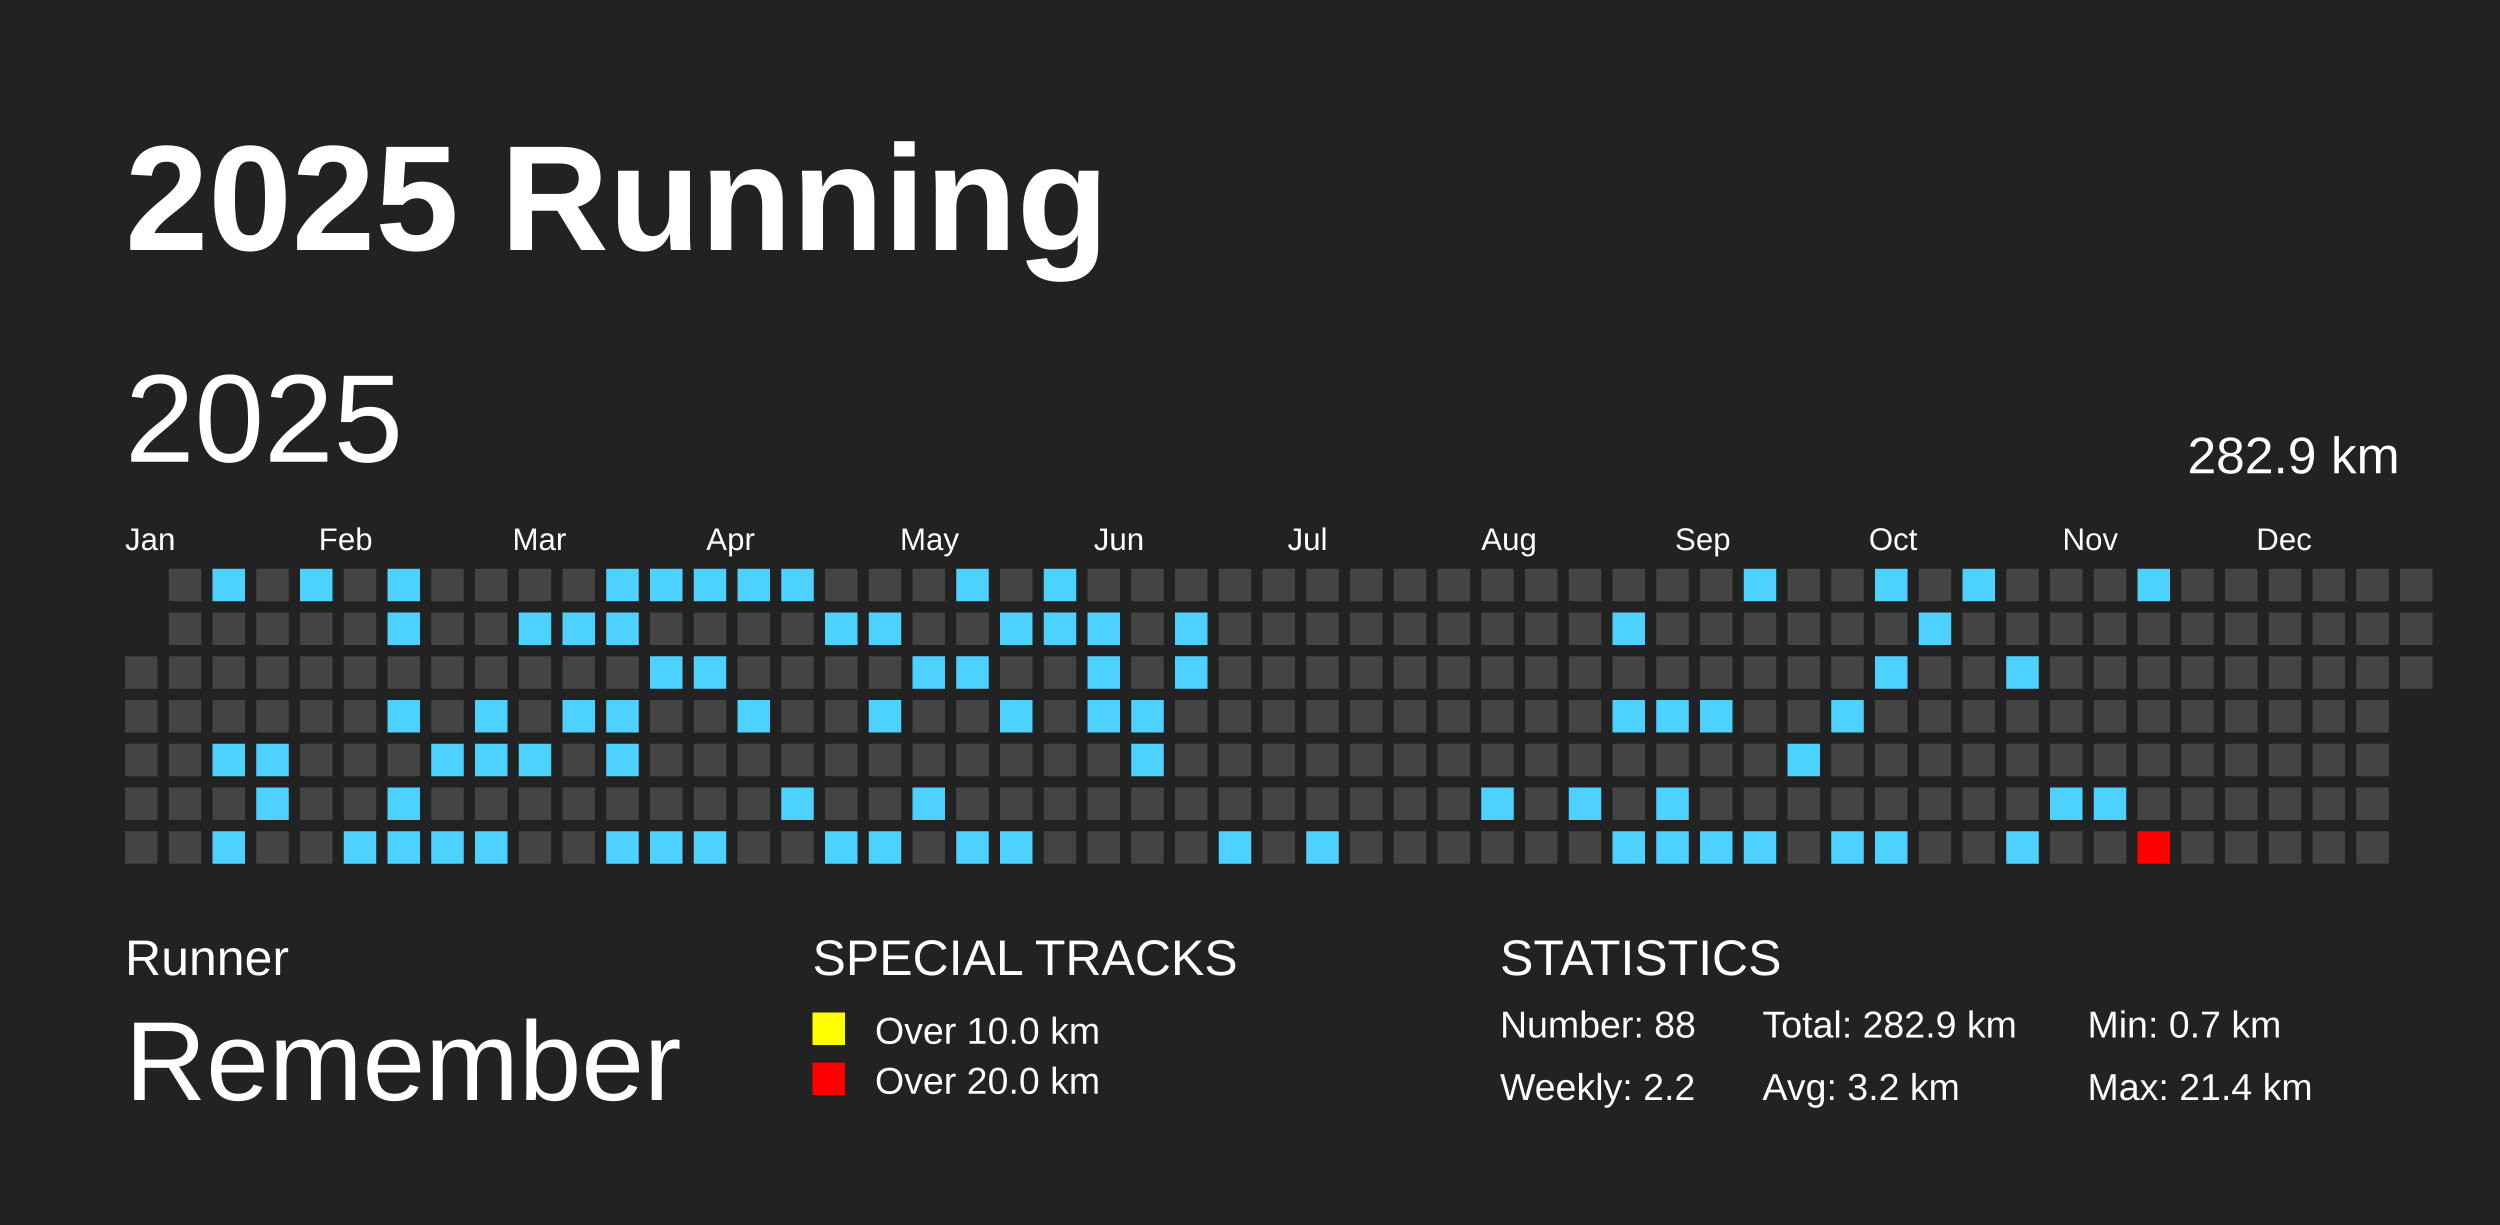
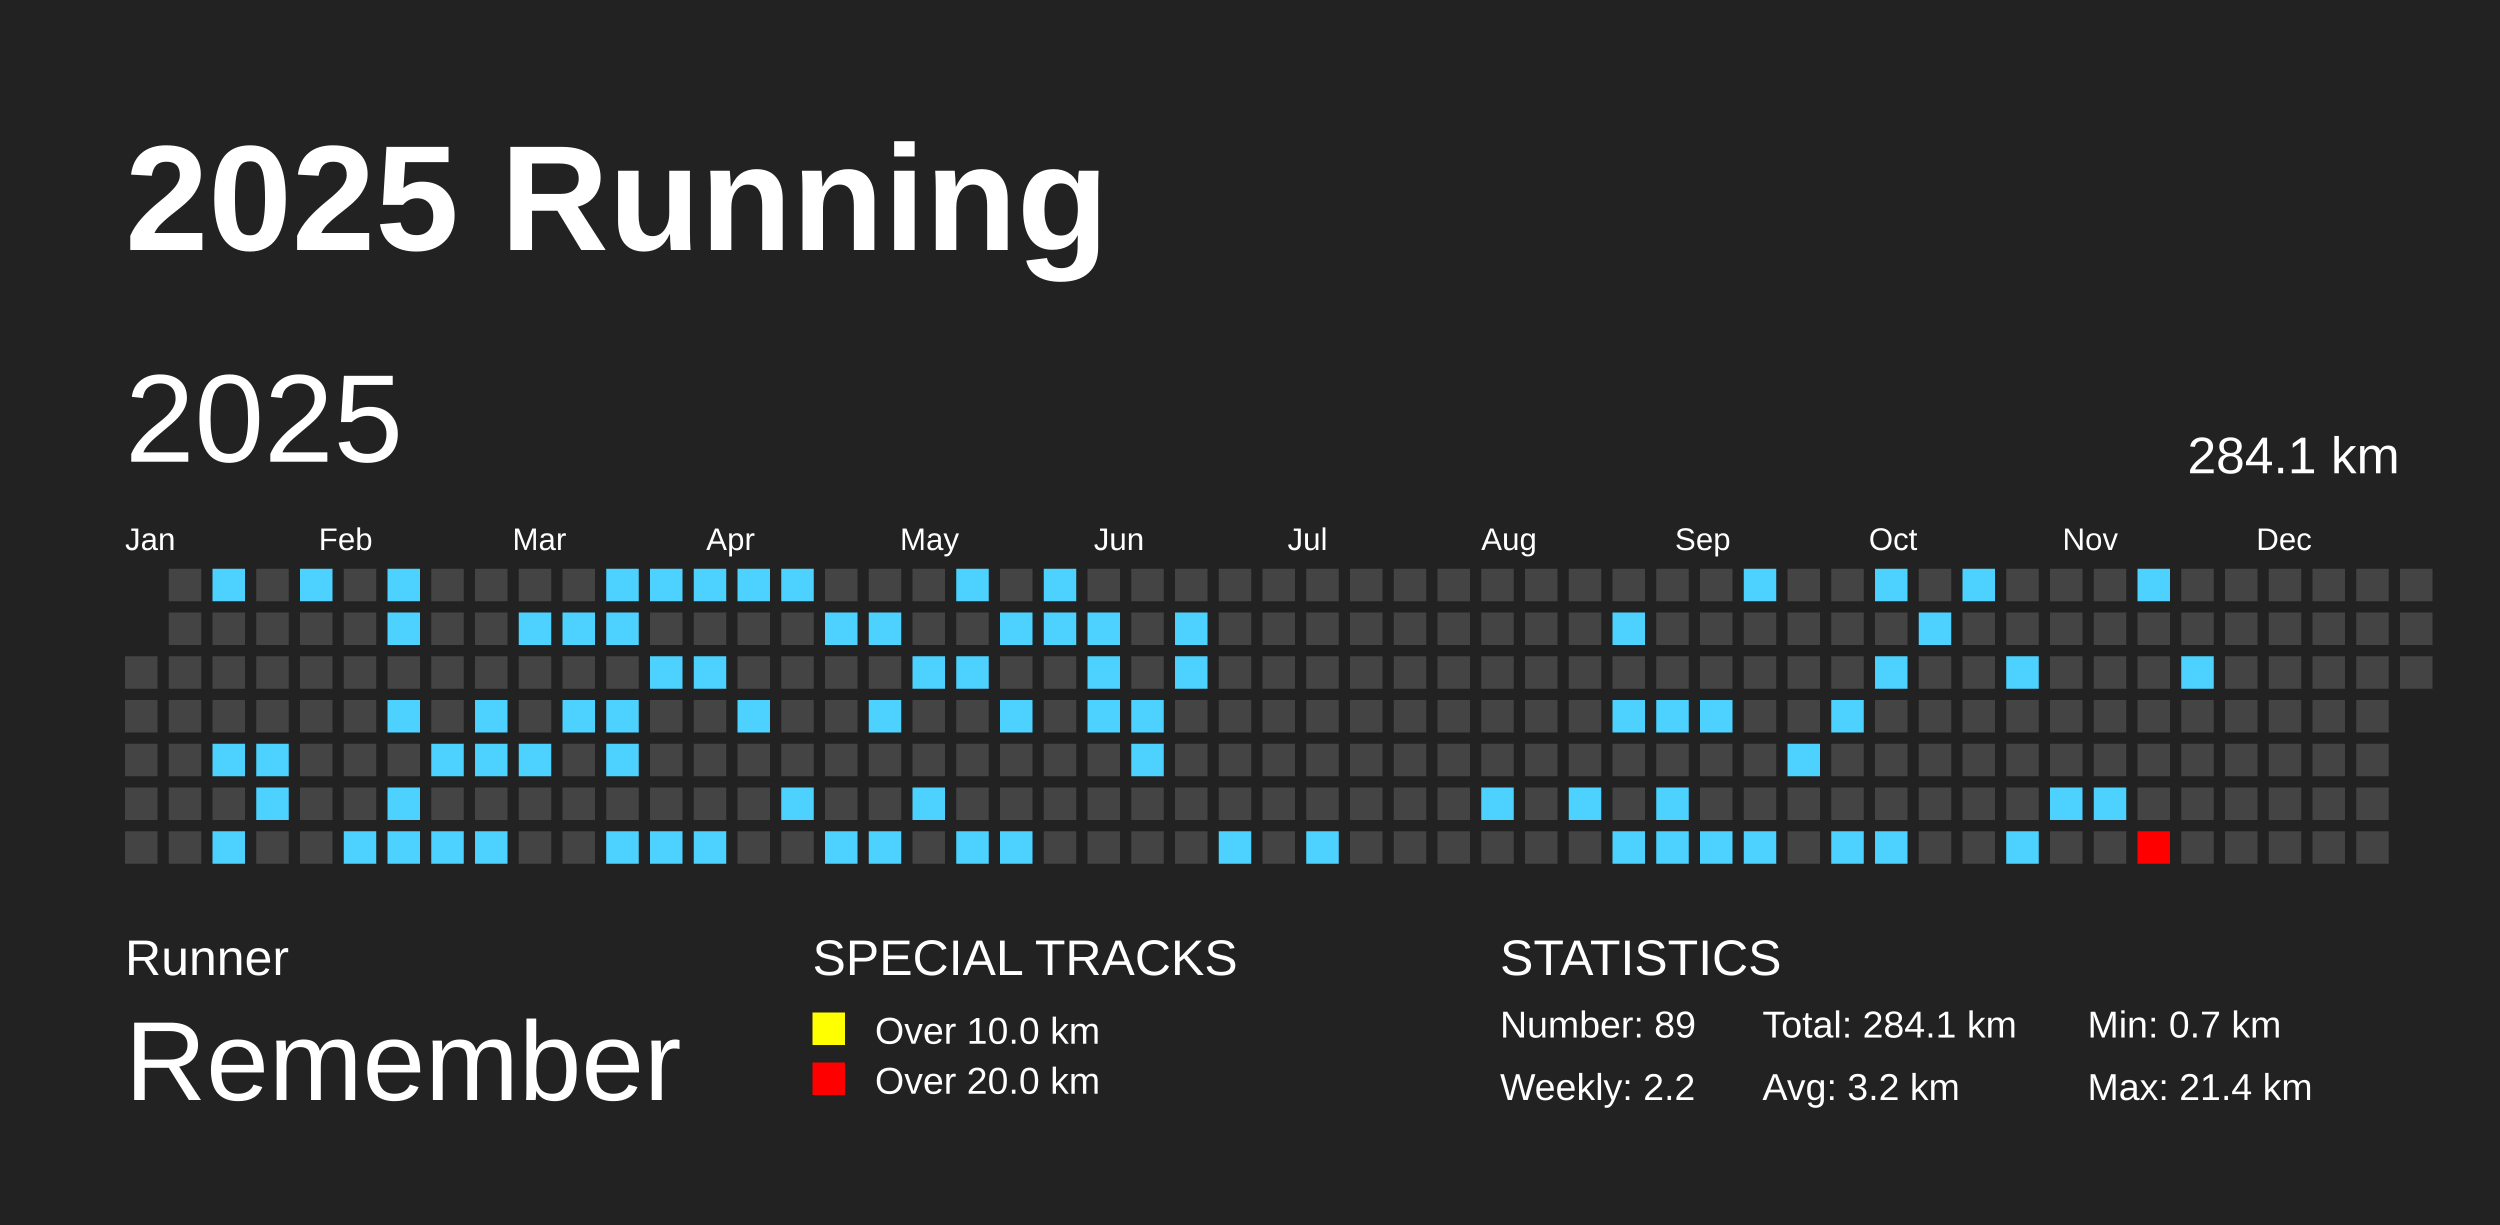
<svg xmlns="http://www.w3.org/2000/svg" baseProfile="full" height="98mm" version="1.1" viewBox="0,0,200,98" width="200mm">
  <defs />
  <rect fill="#222222" height="98" width="200" x="0" y="0" />
  <text fill="#FFFFFF" style="font-size:12px; font-family:Arial; font-weight:bold;" x="10" y="20">2025 Running</text>
  <text fill="#FFFFFF" style="font-size:4px; font-family:Arial" x="10" y="78">Runner</text>
  <text fill="#FFFFFF" style="font-size:9px; font-family:Arial" x="10" y="88">Remember</text>
  <text fill="#FFFFFF" style="font-size:4px; font-family:Arial" x="65" y="78">SPECIAL TRACKS</text>
  <rect fill="yellow" height="2.6" width="2.6" x="65" y="81" />
  <text fill="#FFFFFF" style="font-size:3px; font-family:Arial" x="70" y="83.5">Over 10.0 km</text>
  <rect fill="red" height="2.6" width="2.6" x="65" y="85" />
  <text fill="#FFFFFF" style="font-size:3px; font-family:Arial" x="70" y="87.5">Over 20.0 km</text>
  <text fill="#FFFFFF" style="font-size:4px; font-family:Arial" x="120" y="78">STATISTICS</text>
-   <text fill="#FFFFFF" style="font-size:3px; font-family:Arial" x="120" y="83">Number: 88</text>
+   <text fill="#FFFFFF" style="font-size:3px; font-family:Arial" x="120" y="83">Number: 89</text>
  <text fill="#FFFFFF" style="font-size:3px; font-family:Arial" x="120" y="88">Weekly: 2.2</text>
-   <text fill="#FFFFFF" style="font-size:3px; font-family:Arial" x="141" y="83">Total: 282.9 km</text>
+   <text fill="#FFFFFF" style="font-size:3px; font-family:Arial" x="141" y="83">Total: 284.1 km</text>
  <text fill="#FFFFFF" style="font-size:3px; font-family:Arial" x="141" y="88">Avg: 3.2 km</text>
  <text fill="#FFFFFF" style="font-size:3px; font-family:Arial" x="167" y="83">Min: 0.7 km</text>
  <text fill="#FFFFFF" style="font-size:3px; font-family:Arial" x="167" y="88">Max: 21.4 km</text>
  <text dominant-baseline="hanging" fill="#FFFFFF" style="font-size:10.0px; font-family:Arial;" x="10" y="30">2025</text>
-   <text dominant-baseline="hanging" fill="#FFFFFF" style="font-size:4.125px; font-family:Arial;" x="175" y="35">282.9 km</text>
+   <text dominant-baseline="hanging" fill="#FFFFFF" style="font-size:4.125px; font-family:Arial;" x="175" y="35">284.1 km</text>
  <text fill="#FFFFFF" style="font-size:2.5px; font-family:Arial" x="10.0" y="44">Jan</text>
  <text fill="#FFFFFF" style="font-size:2.5px; font-family:Arial" x="25.5" y="44">Feb</text>
  <text fill="#FFFFFF" style="font-size:2.5px; font-family:Arial" x="41.0" y="44">Mar</text>
  <text fill="#FFFFFF" style="font-size:2.5px; font-family:Arial" x="56.5" y="44">Apr</text>
  <text fill="#FFFFFF" style="font-size:2.5px; font-family:Arial" x="72.0" y="44">May</text>
  <text fill="#FFFFFF" style="font-size:2.5px; font-family:Arial" x="87.5" y="44">Jun</text>
  <text fill="#FFFFFF" style="font-size:2.5px; font-family:Arial" x="103.0" y="44">Jul</text>
  <text fill="#FFFFFF" style="font-size:2.5px; font-family:Arial" x="118.5" y="44">Aug</text>
  <text fill="#FFFFFF" style="font-size:2.5px; font-family:Arial" x="134.0" y="44">Sep</text>
  <text fill="#FFFFFF" style="font-size:2.5px; font-family:Arial" x="149.5" y="44">Oct</text>
  <text fill="#FFFFFF" style="font-size:2.5px; font-family:Arial" x="165.0" y="44">Nov</text>
  <text fill="#FFFFFF" style="font-size:2.5px; font-family:Arial" x="180.5" y="44">Dec</text>
  <rect fill="#444444" height="2.6" width="2.6" x="10.0" y="52.5" />
  <rect fill="#444444" height="2.6" width="2.6" x="10.0" y="56.0" />
  <rect fill="#444444" height="2.6" width="2.6" x="10.0" y="59.5" />
  <rect fill="#444444" height="2.6" width="2.6" x="10.0" y="63.0" />
  <rect fill="#444444" height="2.6" width="2.6" x="10.0" y="66.5" />
  <rect fill="#444444" height="2.6" width="2.6" x="13.5" y="45.5" />
  <rect fill="#444444" height="2.6" width="2.6" x="13.5" y="49.0" />
  <rect fill="#444444" height="2.6" width="2.6" x="13.5" y="52.5" />
  <rect fill="#444444" height="2.6" width="2.6" x="13.5" y="56.0" />
  <rect fill="#444444" height="2.6" width="2.6" x="13.5" y="59.5" />
  <rect fill="#444444" height="2.6" width="2.6" x="13.5" y="63.0" />
  <rect fill="#444444" height="2.6" width="2.6" x="13.5" y="66.5" />
  <rect fill="#4dd2ff" height="2.6" width="2.6" x="17.0" y="45.5" />
  <rect fill="#444444" height="2.6" width="2.6" x="17.0" y="49.0" />
  <rect fill="#444444" height="2.6" width="2.6" x="17.0" y="52.5" />
  <rect fill="#444444" height="2.6" width="2.6" x="17.0" y="56.0" />
  <rect fill="#4dd2ff" height="2.6" width="2.6" x="17.0" y="59.5" />
  <rect fill="#444444" height="2.6" width="2.6" x="17.0" y="63.0" />
  <rect fill="#4dd2ff" height="2.6" width="2.6" x="17.0" y="66.5" />
  <rect fill="#444444" height="2.6" width="2.6" x="20.5" y="45.5" />
  <rect fill="#444444" height="2.6" width="2.6" x="20.5" y="49.0" />
  <rect fill="#444444" height="2.6" width="2.6" x="20.5" y="52.5" />
  <rect fill="#444444" height="2.6" width="2.6" x="20.5" y="56.0" />
  <rect fill="#4dd2ff" height="2.6" width="2.6" x="20.5" y="59.5" />
  <rect fill="#4dd2ff" height="2.6" width="2.6" x="20.5" y="63.0" />
  <rect fill="#444444" height="2.6" width="2.6" x="20.5" y="66.5" />
  <rect fill="#4dd2ff" height="2.6" width="2.6" x="24.0" y="45.5" />
  <rect fill="#444444" height="2.6" width="2.6" x="24.0" y="49.0" />
  <rect fill="#444444" height="2.6" width="2.6" x="24.0" y="52.5" />
  <rect fill="#444444" height="2.6" width="2.6" x="24.0" y="56.0" />
  <rect fill="#444444" height="2.6" width="2.6" x="24.0" y="59.5" />
  <rect fill="#444444" height="2.6" width="2.6" x="24.0" y="63.0" />
  <rect fill="#444444" height="2.6" width="2.6" x="24.0" y="66.5" />
  <rect fill="#444444" height="2.6" width="2.6" x="27.5" y="45.5" />
  <rect fill="#444444" height="2.6" width="2.6" x="27.5" y="49.0" />
  <rect fill="#444444" height="2.6" width="2.6" x="27.5" y="52.5" />
  <rect fill="#444444" height="2.6" width="2.6" x="27.5" y="56.0" />
  <rect fill="#444444" height="2.6" width="2.6" x="27.5" y="59.5" />
  <rect fill="#444444" height="2.6" width="2.6" x="27.5" y="63.0" />
  <rect fill="#4dd2ff" height="2.6" width="2.6" x="27.5" y="66.5" />
  <rect fill="#4dd2ff" height="2.6" width="2.6" x="31.0" y="45.5" />
  <rect fill="#4dd2ff" height="2.6" width="2.6" x="31.0" y="49.0" />
  <rect fill="#444444" height="2.6" width="2.6" x="31.0" y="52.5" />
  <rect fill="#4dd2ff" height="2.6" width="2.6" x="31.0" y="56.0" />
  <rect fill="#444444" height="2.6" width="2.6" x="31.0" y="59.5" />
  <rect fill="#4dd2ff" height="2.6" width="2.6" x="31.0" y="63.0" />
  <rect fill="#4dd2ff" height="2.6" width="2.6" x="31.0" y="66.5" />
  <rect fill="#444444" height="2.6" width="2.6" x="34.5" y="45.5" />
  <rect fill="#444444" height="2.6" width="2.6" x="34.5" y="49.0" />
  <rect fill="#444444" height="2.6" width="2.6" x="34.5" y="52.5" />
  <rect fill="#444444" height="2.6" width="2.6" x="34.5" y="56.0" />
  <rect fill="#4dd2ff" height="2.6" width="2.6" x="34.5" y="59.5" />
  <rect fill="#444444" height="2.6" width="2.6" x="34.5" y="63.0" />
  <rect fill="#4dd2ff" height="2.6" width="2.6" x="34.5" y="66.5" />
  <rect fill="#444444" height="2.6" width="2.6" x="38.0" y="45.5" />
  <rect fill="#444444" height="2.6" width="2.6" x="38.0" y="49.0" />
  <rect fill="#444444" height="2.6" width="2.6" x="38.0" y="52.5" />
  <rect fill="#4dd2ff" height="2.6" width="2.6" x="38.0" y="56.0" />
  <rect fill="#4dd2ff" height="2.6" width="2.6" x="38.0" y="59.5" />
  <rect fill="#444444" height="2.6" width="2.6" x="38.0" y="63.0" />
  <rect fill="#4dd2ff" height="2.6" width="2.6" x="38.0" y="66.5" />
  <rect fill="#444444" height="2.6" width="2.6" x="41.5" y="45.5" />
  <rect fill="#4dd2ff" height="2.6" width="2.6" x="41.5" y="49.0" />
  <rect fill="#444444" height="2.6" width="2.6" x="41.5" y="52.5" />
  <rect fill="#444444" height="2.6" width="2.6" x="41.5" y="56.0" />
  <rect fill="#4dd2ff" height="2.6" width="2.6" x="41.5" y="59.5" />
  <rect fill="#444444" height="2.6" width="2.6" x="41.5" y="63.0" />
  <rect fill="#444444" height="2.6" width="2.6" x="41.5" y="66.5" />
  <rect fill="#444444" height="2.6" width="2.6" x="45.0" y="45.5" />
  <rect fill="#4dd2ff" height="2.6" width="2.6" x="45.0" y="49.0" />
  <rect fill="#444444" height="2.6" width="2.6" x="45.0" y="52.5" />
  <rect fill="#4dd2ff" height="2.6" width="2.6" x="45.0" y="56.0" />
  <rect fill="#444444" height="2.6" width="2.6" x="45.0" y="59.5" />
  <rect fill="#444444" height="2.6" width="2.6" x="45.0" y="63.0" />
  <rect fill="#444444" height="2.6" width="2.6" x="45.0" y="66.5" />
  <rect fill="#4dd2ff" height="2.6" width="2.6" x="48.5" y="45.5" />
  <rect fill="#4dd2ff" height="2.6" width="2.6" x="48.5" y="49.0" />
  <rect fill="#444444" height="2.6" width="2.6" x="48.5" y="52.5" />
  <rect fill="#4dd2ff" height="2.6" width="2.6" x="48.5" y="56.0" />
  <rect fill="#4dd2ff" height="2.6" width="2.6" x="48.5" y="59.5" />
  <rect fill="#444444" height="2.6" width="2.6" x="48.5" y="63.0" />
  <rect fill="#4dd2ff" height="2.6" width="2.6" x="48.5" y="66.5" />
  <rect fill="#4dd2ff" height="2.6" width="2.6" x="52.0" y="45.5" />
  <rect fill="#444444" height="2.6" width="2.6" x="52.0" y="49.0" />
  <rect fill="#4dd2ff" height="2.6" width="2.6" x="52.0" y="52.5" />
  <rect fill="#444444" height="2.6" width="2.6" x="52.0" y="56.0" />
  <rect fill="#444444" height="2.6" width="2.6" x="52.0" y="59.5" />
  <rect fill="#444444" height="2.6" width="2.6" x="52.0" y="63.0" />
  <rect fill="#4dd2ff" height="2.6" width="2.6" x="52.0" y="66.5" />
  <rect fill="#4dd2ff" height="2.6" width="2.6" x="55.5" y="45.5" />
  <rect fill="#444444" height="2.6" width="2.6" x="55.5" y="49.0" />
  <rect fill="#4dd2ff" height="2.6" width="2.6" x="55.5" y="52.5" />
  <rect fill="#444444" height="2.6" width="2.6" x="55.5" y="56.0" />
  <rect fill="#444444" height="2.6" width="2.6" x="55.5" y="59.5" />
  <rect fill="#444444" height="2.6" width="2.6" x="55.5" y="63.0" />
  <rect fill="#4dd2ff" height="2.6" width="2.6" x="55.5" y="66.5" />
  <rect fill="#4dd2ff" height="2.6" width="2.6" x="59.0" y="45.5" />
  <rect fill="#444444" height="2.6" width="2.6" x="59.0" y="49.0" />
  <rect fill="#444444" height="2.6" width="2.6" x="59.0" y="52.5" />
  <rect fill="#4dd2ff" height="2.6" width="2.6" x="59.0" y="56.0" />
  <rect fill="#444444" height="2.6" width="2.6" x="59.0" y="59.5" />
  <rect fill="#444444" height="2.6" width="2.6" x="59.0" y="63.0" />
  <rect fill="#444444" height="2.6" width="2.6" x="59.0" y="66.5" />
  <rect fill="#4dd2ff" height="2.6" width="2.6" x="62.5" y="45.5" />
  <rect fill="#444444" height="2.6" width="2.6" x="62.5" y="49.0" />
  <rect fill="#444444" height="2.6" width="2.6" x="62.5" y="52.5" />
  <rect fill="#444444" height="2.6" width="2.6" x="62.5" y="56.0" />
  <rect fill="#444444" height="2.6" width="2.6" x="62.5" y="59.5" />
  <rect fill="#4dd2ff" height="2.6" width="2.6" x="62.5" y="63.0" />
  <rect fill="#444444" height="2.6" width="2.6" x="62.5" y="66.5" />
  <rect fill="#444444" height="2.6" width="2.6" x="66.0" y="45.5" />
  <rect fill="#4dd2ff" height="2.6" width="2.6" x="66.0" y="49.0" />
  <rect fill="#444444" height="2.6" width="2.6" x="66.0" y="52.5" />
  <rect fill="#444444" height="2.6" width="2.6" x="66.0" y="56.0" />
  <rect fill="#444444" height="2.6" width="2.6" x="66.0" y="59.5" />
  <rect fill="#444444" height="2.6" width="2.6" x="66.0" y="63.0" />
  <rect fill="#4dd2ff" height="2.6" width="2.6" x="66.0" y="66.5" />
  <rect fill="#444444" height="2.6" width="2.6" x="69.5" y="45.5" />
  <rect fill="#4dd2ff" height="2.6" width="2.6" x="69.5" y="49.0" />
  <rect fill="#444444" height="2.6" width="2.6" x="69.5" y="52.5" />
  <rect fill="#4dd2ff" height="2.6" width="2.6" x="69.5" y="56.0" />
  <rect fill="#444444" height="2.6" width="2.6" x="69.5" y="59.5" />
  <rect fill="#444444" height="2.6" width="2.6" x="69.5" y="63.0" />
  <rect fill="#4dd2ff" height="2.6" width="2.6" x="69.5" y="66.5" />
  <rect fill="#444444" height="2.6" width="2.6" x="73.0" y="45.5" />
  <rect fill="#444444" height="2.6" width="2.6" x="73.0" y="49.0" />
  <rect fill="#4dd2ff" height="2.6" width="2.6" x="73.0" y="52.5" />
  <rect fill="#444444" height="2.6" width="2.6" x="73.0" y="56.0" />
  <rect fill="#444444" height="2.6" width="2.6" x="73.0" y="59.5" />
  <rect fill="#4dd2ff" height="2.6" width="2.6" x="73.0" y="63.0" />
  <rect fill="#444444" height="2.6" width="2.6" x="73.0" y="66.5" />
  <rect fill="#4dd2ff" height="2.6" width="2.6" x="76.5" y="45.5" />
  <rect fill="#444444" height="2.6" width="2.6" x="76.5" y="49.0" />
  <rect fill="#4dd2ff" height="2.6" width="2.6" x="76.5" y="52.5" />
  <rect fill="#444444" height="2.6" width="2.6" x="76.5" y="56.0" />
  <rect fill="#444444" height="2.6" width="2.6" x="76.5" y="59.5" />
  <rect fill="#444444" height="2.6" width="2.6" x="76.5" y="63.0" />
  <rect fill="#4dd2ff" height="2.6" width="2.6" x="76.5" y="66.5" />
  <rect fill="#444444" height="2.6" width="2.6" x="80.0" y="45.5" />
  <rect fill="#4dd2ff" height="2.6" width="2.6" x="80.0" y="49.0" />
  <rect fill="#444444" height="2.6" width="2.6" x="80.0" y="52.5" />
  <rect fill="#4dd2ff" height="2.6" width="2.6" x="80.0" y="56.0" />
  <rect fill="#444444" height="2.6" width="2.6" x="80.0" y="59.5" />
  <rect fill="#444444" height="2.6" width="2.6" x="80.0" y="63.0" />
  <rect fill="#4dd2ff" height="2.6" width="2.6" x="80.0" y="66.5" />
  <rect fill="#4dd2ff" height="2.6" width="2.6" x="83.5" y="45.5" />
  <rect fill="#4dd2ff" height="2.6" width="2.6" x="83.5" y="49.0" />
  <rect fill="#444444" height="2.6" width="2.6" x="83.5" y="52.5" />
  <rect fill="#444444" height="2.6" width="2.6" x="83.5" y="56.0" />
  <rect fill="#444444" height="2.6" width="2.6" x="83.5" y="59.5" />
  <rect fill="#444444" height="2.6" width="2.6" x="83.5" y="63.0" />
  <rect fill="#444444" height="2.6" width="2.6" x="83.5" y="66.5" />
  <rect fill="#444444" height="2.6" width="2.6" x="87.0" y="45.5" />
  <rect fill="#4dd2ff" height="2.6" width="2.6" x="87.0" y="49.0" />
  <rect fill="#4dd2ff" height="2.6" width="2.6" x="87.0" y="52.5" />
  <rect fill="#4dd2ff" height="2.6" width="2.6" x="87.0" y="56.0" />
  <rect fill="#444444" height="2.6" width="2.6" x="87.0" y="59.5" />
  <rect fill="#444444" height="2.6" width="2.6" x="87.0" y="63.0" />
  <rect fill="#444444" height="2.6" width="2.6" x="87.0" y="66.5" />
  <rect fill="#444444" height="2.6" width="2.6" x="90.5" y="45.5" />
  <rect fill="#444444" height="2.6" width="2.6" x="90.5" y="49.0" />
  <rect fill="#444444" height="2.6" width="2.6" x="90.5" y="52.5" />
  <rect fill="#4dd2ff" height="2.6" width="2.6" x="90.5" y="56.0" />
  <rect fill="#4dd2ff" height="2.6" width="2.6" x="90.5" y="59.5" />
  <rect fill="#444444" height="2.6" width="2.6" x="90.5" y="63.0" />
  <rect fill="#444444" height="2.6" width="2.6" x="90.5" y="66.5" />
  <rect fill="#444444" height="2.6" width="2.6" x="94.0" y="45.5" />
  <rect fill="#4dd2ff" height="2.6" width="2.6" x="94.0" y="49.0" />
  <rect fill="#4dd2ff" height="2.6" width="2.6" x="94.0" y="52.5" />
  <rect fill="#444444" height="2.6" width="2.6" x="94.0" y="56.0" />
  <rect fill="#444444" height="2.6" width="2.6" x="94.0" y="59.5" />
  <rect fill="#444444" height="2.6" width="2.6" x="94.0" y="63.0" />
  <rect fill="#444444" height="2.6" width="2.6" x="94.0" y="66.5" />
  <rect fill="#444444" height="2.6" width="2.6" x="97.5" y="45.5" />
  <rect fill="#444444" height="2.6" width="2.6" x="97.5" y="49.0" />
  <rect fill="#444444" height="2.6" width="2.6" x="97.5" y="52.5" />
  <rect fill="#444444" height="2.6" width="2.6" x="97.5" y="56.0" />
  <rect fill="#444444" height="2.6" width="2.6" x="97.5" y="59.5" />
  <rect fill="#444444" height="2.6" width="2.6" x="97.5" y="63.0" />
  <rect fill="#4dd2ff" height="2.6" width="2.6" x="97.5" y="66.5" />
  <rect fill="#444444" height="2.6" width="2.6" x="101.0" y="45.5" />
  <rect fill="#444444" height="2.6" width="2.6" x="101.0" y="49.0" />
  <rect fill="#444444" height="2.6" width="2.6" x="101.0" y="52.5" />
  <rect fill="#444444" height="2.6" width="2.6" x="101.0" y="56.0" />
  <rect fill="#444444" height="2.6" width="2.6" x="101.0" y="59.5" />
  <rect fill="#444444" height="2.6" width="2.6" x="101.0" y="63.0" />
  <rect fill="#444444" height="2.6" width="2.6" x="101.0" y="66.5" />
  <rect fill="#444444" height="2.6" width="2.6" x="104.5" y="45.5" />
  <rect fill="#444444" height="2.6" width="2.6" x="104.5" y="49.0" />
  <rect fill="#444444" height="2.6" width="2.6" x="104.5" y="52.5" />
  <rect fill="#444444" height="2.6" width="2.6" x="104.5" y="56.0" />
  <rect fill="#444444" height="2.6" width="2.6" x="104.5" y="59.5" />
  <rect fill="#444444" height="2.6" width="2.6" x="104.5" y="63.0" />
  <rect fill="#4dd2ff" height="2.6" width="2.6" x="104.5" y="66.5" />
  <rect fill="#444444" height="2.6" width="2.6" x="108.0" y="45.5" />
  <rect fill="#444444" height="2.6" width="2.6" x="108.0" y="49.0" />
  <rect fill="#444444" height="2.6" width="2.6" x="108.0" y="52.5" />
  <rect fill="#444444" height="2.6" width="2.6" x="108.0" y="56.0" />
  <rect fill="#444444" height="2.6" width="2.6" x="108.0" y="59.5" />
  <rect fill="#444444" height="2.6" width="2.6" x="108.0" y="63.0" />
  <rect fill="#444444" height="2.6" width="2.6" x="108.0" y="66.5" />
  <rect fill="#444444" height="2.6" width="2.6" x="111.5" y="45.5" />
  <rect fill="#444444" height="2.6" width="2.6" x="111.5" y="49.0" />
  <rect fill="#444444" height="2.6" width="2.6" x="111.5" y="52.5" />
  <rect fill="#444444" height="2.6" width="2.6" x="111.5" y="56.0" />
  <rect fill="#444444" height="2.6" width="2.6" x="111.5" y="59.5" />
  <rect fill="#444444" height="2.6" width="2.6" x="111.5" y="63.0" />
  <rect fill="#444444" height="2.6" width="2.6" x="111.5" y="66.5" />
  <rect fill="#444444" height="2.6" width="2.6" x="115.0" y="45.5" />
  <rect fill="#444444" height="2.6" width="2.6" x="115.0" y="49.0" />
  <rect fill="#444444" height="2.6" width="2.6" x="115.0" y="52.5" />
  <rect fill="#444444" height="2.6" width="2.6" x="115.0" y="56.0" />
  <rect fill="#444444" height="2.6" width="2.6" x="115.0" y="59.5" />
  <rect fill="#444444" height="2.6" width="2.6" x="115.0" y="63.0" />
  <rect fill="#444444" height="2.6" width="2.6" x="115.0" y="66.5" />
  <rect fill="#444444" height="2.6" width="2.6" x="118.5" y="45.5" />
  <rect fill="#444444" height="2.6" width="2.6" x="118.5" y="49.0" />
  <rect fill="#444444" height="2.6" width="2.6" x="118.5" y="52.5" />
  <rect fill="#444444" height="2.6" width="2.6" x="118.5" y="56.0" />
  <rect fill="#444444" height="2.6" width="2.6" x="118.5" y="59.5" />
  <rect fill="#4dd2ff" height="2.6" width="2.6" x="118.5" y="63.0" />
  <rect fill="#444444" height="2.6" width="2.6" x="118.5" y="66.5" />
  <rect fill="#444444" height="2.6" width="2.6" x="122.0" y="45.5" />
  <rect fill="#444444" height="2.6" width="2.6" x="122.0" y="49.0" />
  <rect fill="#444444" height="2.6" width="2.6" x="122.0" y="52.5" />
  <rect fill="#444444" height="2.6" width="2.6" x="122.0" y="56.0" />
  <rect fill="#444444" height="2.6" width="2.6" x="122.0" y="59.5" />
  <rect fill="#444444" height="2.6" width="2.6" x="122.0" y="63.0" />
  <rect fill="#444444" height="2.6" width="2.6" x="122.0" y="66.5" />
  <rect fill="#444444" height="2.6" width="2.6" x="125.5" y="45.5" />
  <rect fill="#444444" height="2.6" width="2.6" x="125.5" y="49.0" />
  <rect fill="#444444" height="2.6" width="2.6" x="125.5" y="52.5" />
  <rect fill="#444444" height="2.6" width="2.6" x="125.5" y="56.0" />
  <rect fill="#444444" height="2.6" width="2.6" x="125.5" y="59.5" />
  <rect fill="#4dd2ff" height="2.6" width="2.6" x="125.5" y="63.0" />
  <rect fill="#444444" height="2.6" width="2.6" x="125.5" y="66.5" />
  <rect fill="#444444" height="2.6" width="2.6" x="129.0" y="45.5" />
  <rect fill="#4dd2ff" height="2.6" width="2.6" x="129.0" y="49.0" />
  <rect fill="#444444" height="2.6" width="2.6" x="129.0" y="52.5" />
  <rect fill="#4dd2ff" height="2.6" width="2.6" x="129.0" y="56.0" />
  <rect fill="#444444" height="2.6" width="2.6" x="129.0" y="59.5" />
  <rect fill="#444444" height="2.6" width="2.6" x="129.0" y="63.0" />
  <rect fill="#4dd2ff" height="2.6" width="2.6" x="129.0" y="66.5" />
  <rect fill="#444444" height="2.6" width="2.6" x="132.5" y="45.5" />
  <rect fill="#444444" height="2.6" width="2.6" x="132.5" y="49.0" />
  <rect fill="#444444" height="2.6" width="2.6" x="132.5" y="52.5" />
  <rect fill="#4dd2ff" height="2.6" width="2.6" x="132.5" y="56.0" />
  <rect fill="#444444" height="2.6" width="2.6" x="132.5" y="59.5" />
  <rect fill="#4dd2ff" height="2.6" width="2.6" x="132.5" y="63.0" />
  <rect fill="#4dd2ff" height="2.6" width="2.6" x="132.5" y="66.5" />
  <rect fill="#444444" height="2.6" width="2.6" x="136.0" y="45.5" />
  <rect fill="#444444" height="2.6" width="2.6" x="136.0" y="49.0" />
  <rect fill="#444444" height="2.6" width="2.6" x="136.0" y="52.5" />
  <rect fill="#4dd2ff" height="2.6" width="2.6" x="136.0" y="56.0" />
  <rect fill="#444444" height="2.6" width="2.6" x="136.0" y="59.5" />
  <rect fill="#444444" height="2.6" width="2.6" x="136.0" y="63.0" />
  <rect fill="#4dd2ff" height="2.6" width="2.6" x="136.0" y="66.5" />
  <rect fill="#4dd2ff" height="2.6" width="2.6" x="139.5" y="45.5" />
  <rect fill="#444444" height="2.6" width="2.6" x="139.5" y="49.0" />
  <rect fill="#444444" height="2.6" width="2.6" x="139.5" y="52.5" />
  <rect fill="#444444" height="2.6" width="2.6" x="139.5" y="56.0" />
  <rect fill="#444444" height="2.6" width="2.6" x="139.5" y="59.5" />
  <rect fill="#444444" height="2.6" width="2.6" x="139.5" y="63.0" />
  <rect fill="#4dd2ff" height="2.6" width="2.6" x="139.5" y="66.5" />
  <rect fill="#444444" height="2.6" width="2.6" x="143.0" y="45.5" />
  <rect fill="#444444" height="2.6" width="2.6" x="143.0" y="49.0" />
  <rect fill="#444444" height="2.6" width="2.6" x="143.0" y="52.5" />
  <rect fill="#444444" height="2.6" width="2.6" x="143.0" y="56.0" />
  <rect fill="#4dd2ff" height="2.6" width="2.6" x="143.0" y="59.5" />
  <rect fill="#444444" height="2.6" width="2.6" x="143.0" y="63.0" />
  <rect fill="#444444" height="2.6" width="2.6" x="143.0" y="66.5" />
  <rect fill="#444444" height="2.6" width="2.6" x="146.5" y="45.5" />
  <rect fill="#444444" height="2.6" width="2.6" x="146.5" y="49.0" />
  <rect fill="#444444" height="2.6" width="2.6" x="146.5" y="52.5" />
  <rect fill="#4dd2ff" height="2.6" width="2.6" x="146.5" y="56.0" />
  <rect fill="#444444" height="2.6" width="2.6" x="146.5" y="59.5" />
  <rect fill="#444444" height="2.6" width="2.6" x="146.5" y="63.0" />
  <rect fill="#4dd2ff" height="2.6" width="2.6" x="146.5" y="66.5" />
  <rect fill="#4dd2ff" height="2.6" width="2.6" x="150.0" y="45.5" />
  <rect fill="#444444" height="2.6" width="2.6" x="150.0" y="49.0" />
  <rect fill="#4dd2ff" height="2.6" width="2.6" x="150.0" y="52.5" />
  <rect fill="#444444" height="2.6" width="2.6" x="150.0" y="56.0" />
  <rect fill="#444444" height="2.6" width="2.6" x="150.0" y="59.5" />
  <rect fill="#444444" height="2.6" width="2.6" x="150.0" y="63.0" />
  <rect fill="#4dd2ff" height="2.6" width="2.6" x="150.0" y="66.5" />
  <rect fill="#444444" height="2.6" width="2.6" x="153.5" y="45.5" />
  <rect fill="#4dd2ff" height="2.6" width="2.6" x="153.5" y="49.0" />
  <rect fill="#444444" height="2.6" width="2.6" x="153.5" y="52.5" />
  <rect fill="#444444" height="2.6" width="2.6" x="153.5" y="56.0" />
  <rect fill="#444444" height="2.6" width="2.6" x="153.5" y="59.5" />
  <rect fill="#444444" height="2.6" width="2.6" x="153.5" y="63.0" />
  <rect fill="#444444" height="2.6" width="2.6" x="153.5" y="66.5" />
  <rect fill="#4dd2ff" height="2.6" width="2.6" x="157.0" y="45.5" />
  <rect fill="#444444" height="2.6" width="2.6" x="157.0" y="49.0" />
  <rect fill="#444444" height="2.6" width="2.6" x="157.0" y="52.5" />
  <rect fill="#444444" height="2.6" width="2.6" x="157.0" y="56.0" />
  <rect fill="#444444" height="2.6" width="2.6" x="157.0" y="59.5" />
  <rect fill="#444444" height="2.6" width="2.6" x="157.0" y="63.0" />
  <rect fill="#444444" height="2.6" width="2.6" x="157.0" y="66.5" />
  <rect fill="#444444" height="2.6" width="2.6" x="160.5" y="45.5" />
  <rect fill="#444444" height="2.6" width="2.6" x="160.5" y="49.0" />
  <rect fill="#4dd2ff" height="2.6" width="2.6" x="160.5" y="52.5" />
  <rect fill="#444444" height="2.6" width="2.6" x="160.5" y="56.0" />
  <rect fill="#444444" height="2.6" width="2.6" x="160.5" y="59.5" />
  <rect fill="#444444" height="2.6" width="2.6" x="160.5" y="63.0" />
  <rect fill="#4dd2ff" height="2.6" width="2.6" x="160.5" y="66.5" />
  <rect fill="#444444" height="2.6" width="2.6" x="164.0" y="45.5" />
  <rect fill="#444444" height="2.6" width="2.6" x="164.0" y="49.0" />
  <rect fill="#444444" height="2.6" width="2.6" x="164.0" y="52.5" />
  <rect fill="#444444" height="2.6" width="2.6" x="164.0" y="56.0" />
  <rect fill="#444444" height="2.6" width="2.6" x="164.0" y="59.5" />
  <rect fill="#4dd2ff" height="2.6" width="2.6" x="164.0" y="63.0" />
  <rect fill="#444444" height="2.6" width="2.6" x="164.0" y="66.5" />
  <rect fill="#444444" height="2.6" width="2.6" x="167.5" y="45.5" />
  <rect fill="#444444" height="2.6" width="2.6" x="167.5" y="49.0" />
  <rect fill="#444444" height="2.6" width="2.6" x="167.5" y="52.5" />
  <rect fill="#444444" height="2.6" width="2.6" x="167.5" y="56.0" />
  <rect fill="#444444" height="2.6" width="2.6" x="167.5" y="59.5" />
  <rect fill="#4dd2ff" height="2.6" width="2.6" x="167.5" y="63.0" />
  <rect fill="#444444" height="2.6" width="2.6" x="167.5" y="66.5" />
  <rect fill="#4dd2ff" height="2.6" width="2.6" x="171.0" y="45.5" />
  <rect fill="#444444" height="2.6" width="2.6" x="171.0" y="49.0" />
  <rect fill="#444444" height="2.6" width="2.6" x="171.0" y="52.5" />
  <rect fill="#444444" height="2.6" width="2.6" x="171.0" y="56.0" />
  <rect fill="#444444" height="2.6" width="2.6" x="171.0" y="59.5" />
  <rect fill="#444444" height="2.6" width="2.6" x="171.0" y="63.0" />
  <rect fill="red" height="2.6" width="2.6" x="171.0" y="66.5" />
  <rect fill="#444444" height="2.6" width="2.6" x="174.5" y="45.5" />
  <rect fill="#444444" height="2.6" width="2.6" x="174.5" y="49.0" />
-   <rect fill="#444444" height="2.6" width="2.6" x="174.5" y="52.5" />
+   <rect fill="#4dd2ff" height="2.6" width="2.6" x="174.5" y="52.5" />
  <rect fill="#444444" height="2.6" width="2.6" x="174.5" y="56.0" />
  <rect fill="#444444" height="2.6" width="2.6" x="174.5" y="59.5" />
  <rect fill="#444444" height="2.6" width="2.6" x="174.5" y="63.0" />
  <rect fill="#444444" height="2.6" width="2.6" x="174.5" y="66.5" />
  <rect fill="#444444" height="2.6" width="2.6" x="178.0" y="45.5" />
  <rect fill="#444444" height="2.6" width="2.6" x="178.0" y="49.0" />
  <rect fill="#444444" height="2.6" width="2.6" x="178.0" y="52.5" />
  <rect fill="#444444" height="2.6" width="2.6" x="178.0" y="56.0" />
  <rect fill="#444444" height="2.6" width="2.6" x="178.0" y="59.5" />
  <rect fill="#444444" height="2.6" width="2.6" x="178.0" y="63.0" />
  <rect fill="#444444" height="2.6" width="2.6" x="178.0" y="66.5" />
  <rect fill="#444444" height="2.6" width="2.6" x="181.5" y="45.5" />
  <rect fill="#444444" height="2.6" width="2.6" x="181.5" y="49.0" />
  <rect fill="#444444" height="2.6" width="2.6" x="181.5" y="52.5" />
  <rect fill="#444444" height="2.6" width="2.6" x="181.5" y="56.0" />
  <rect fill="#444444" height="2.6" width="2.6" x="181.5" y="59.5" />
  <rect fill="#444444" height="2.6" width="2.6" x="181.5" y="63.0" />
  <rect fill="#444444" height="2.6" width="2.6" x="181.5" y="66.5" />
  <rect fill="#444444" height="2.6" width="2.6" x="185.0" y="45.5" />
  <rect fill="#444444" height="2.6" width="2.6" x="185.0" y="49.0" />
  <rect fill="#444444" height="2.6" width="2.6" x="185.0" y="52.5" />
  <rect fill="#444444" height="2.6" width="2.6" x="185.0" y="56.0" />
  <rect fill="#444444" height="2.6" width="2.6" x="185.0" y="59.5" />
  <rect fill="#444444" height="2.6" width="2.6" x="185.0" y="63.0" />
  <rect fill="#444444" height="2.6" width="2.6" x="185.0" y="66.5" />
  <rect fill="#444444" height="2.6" width="2.6" x="188.5" y="45.5" />
  <rect fill="#444444" height="2.6" width="2.6" x="188.5" y="49.0" />
  <rect fill="#444444" height="2.6" width="2.6" x="188.5" y="52.5" />
  <rect fill="#444444" height="2.6" width="2.6" x="188.5" y="56.0" />
  <rect fill="#444444" height="2.6" width="2.6" x="188.5" y="59.5" />
  <rect fill="#444444" height="2.6" width="2.6" x="188.5" y="63.0" />
  <rect fill="#444444" height="2.6" width="2.6" x="188.5" y="66.5" />
  <rect fill="#444444" height="2.6" width="2.6" x="192.0" y="45.5" />
  <rect fill="#444444" height="2.6" width="2.6" x="192.0" y="49.0" />
  <rect fill="#444444" height="2.6" width="2.6" x="192.0" y="52.5" />
</svg>
